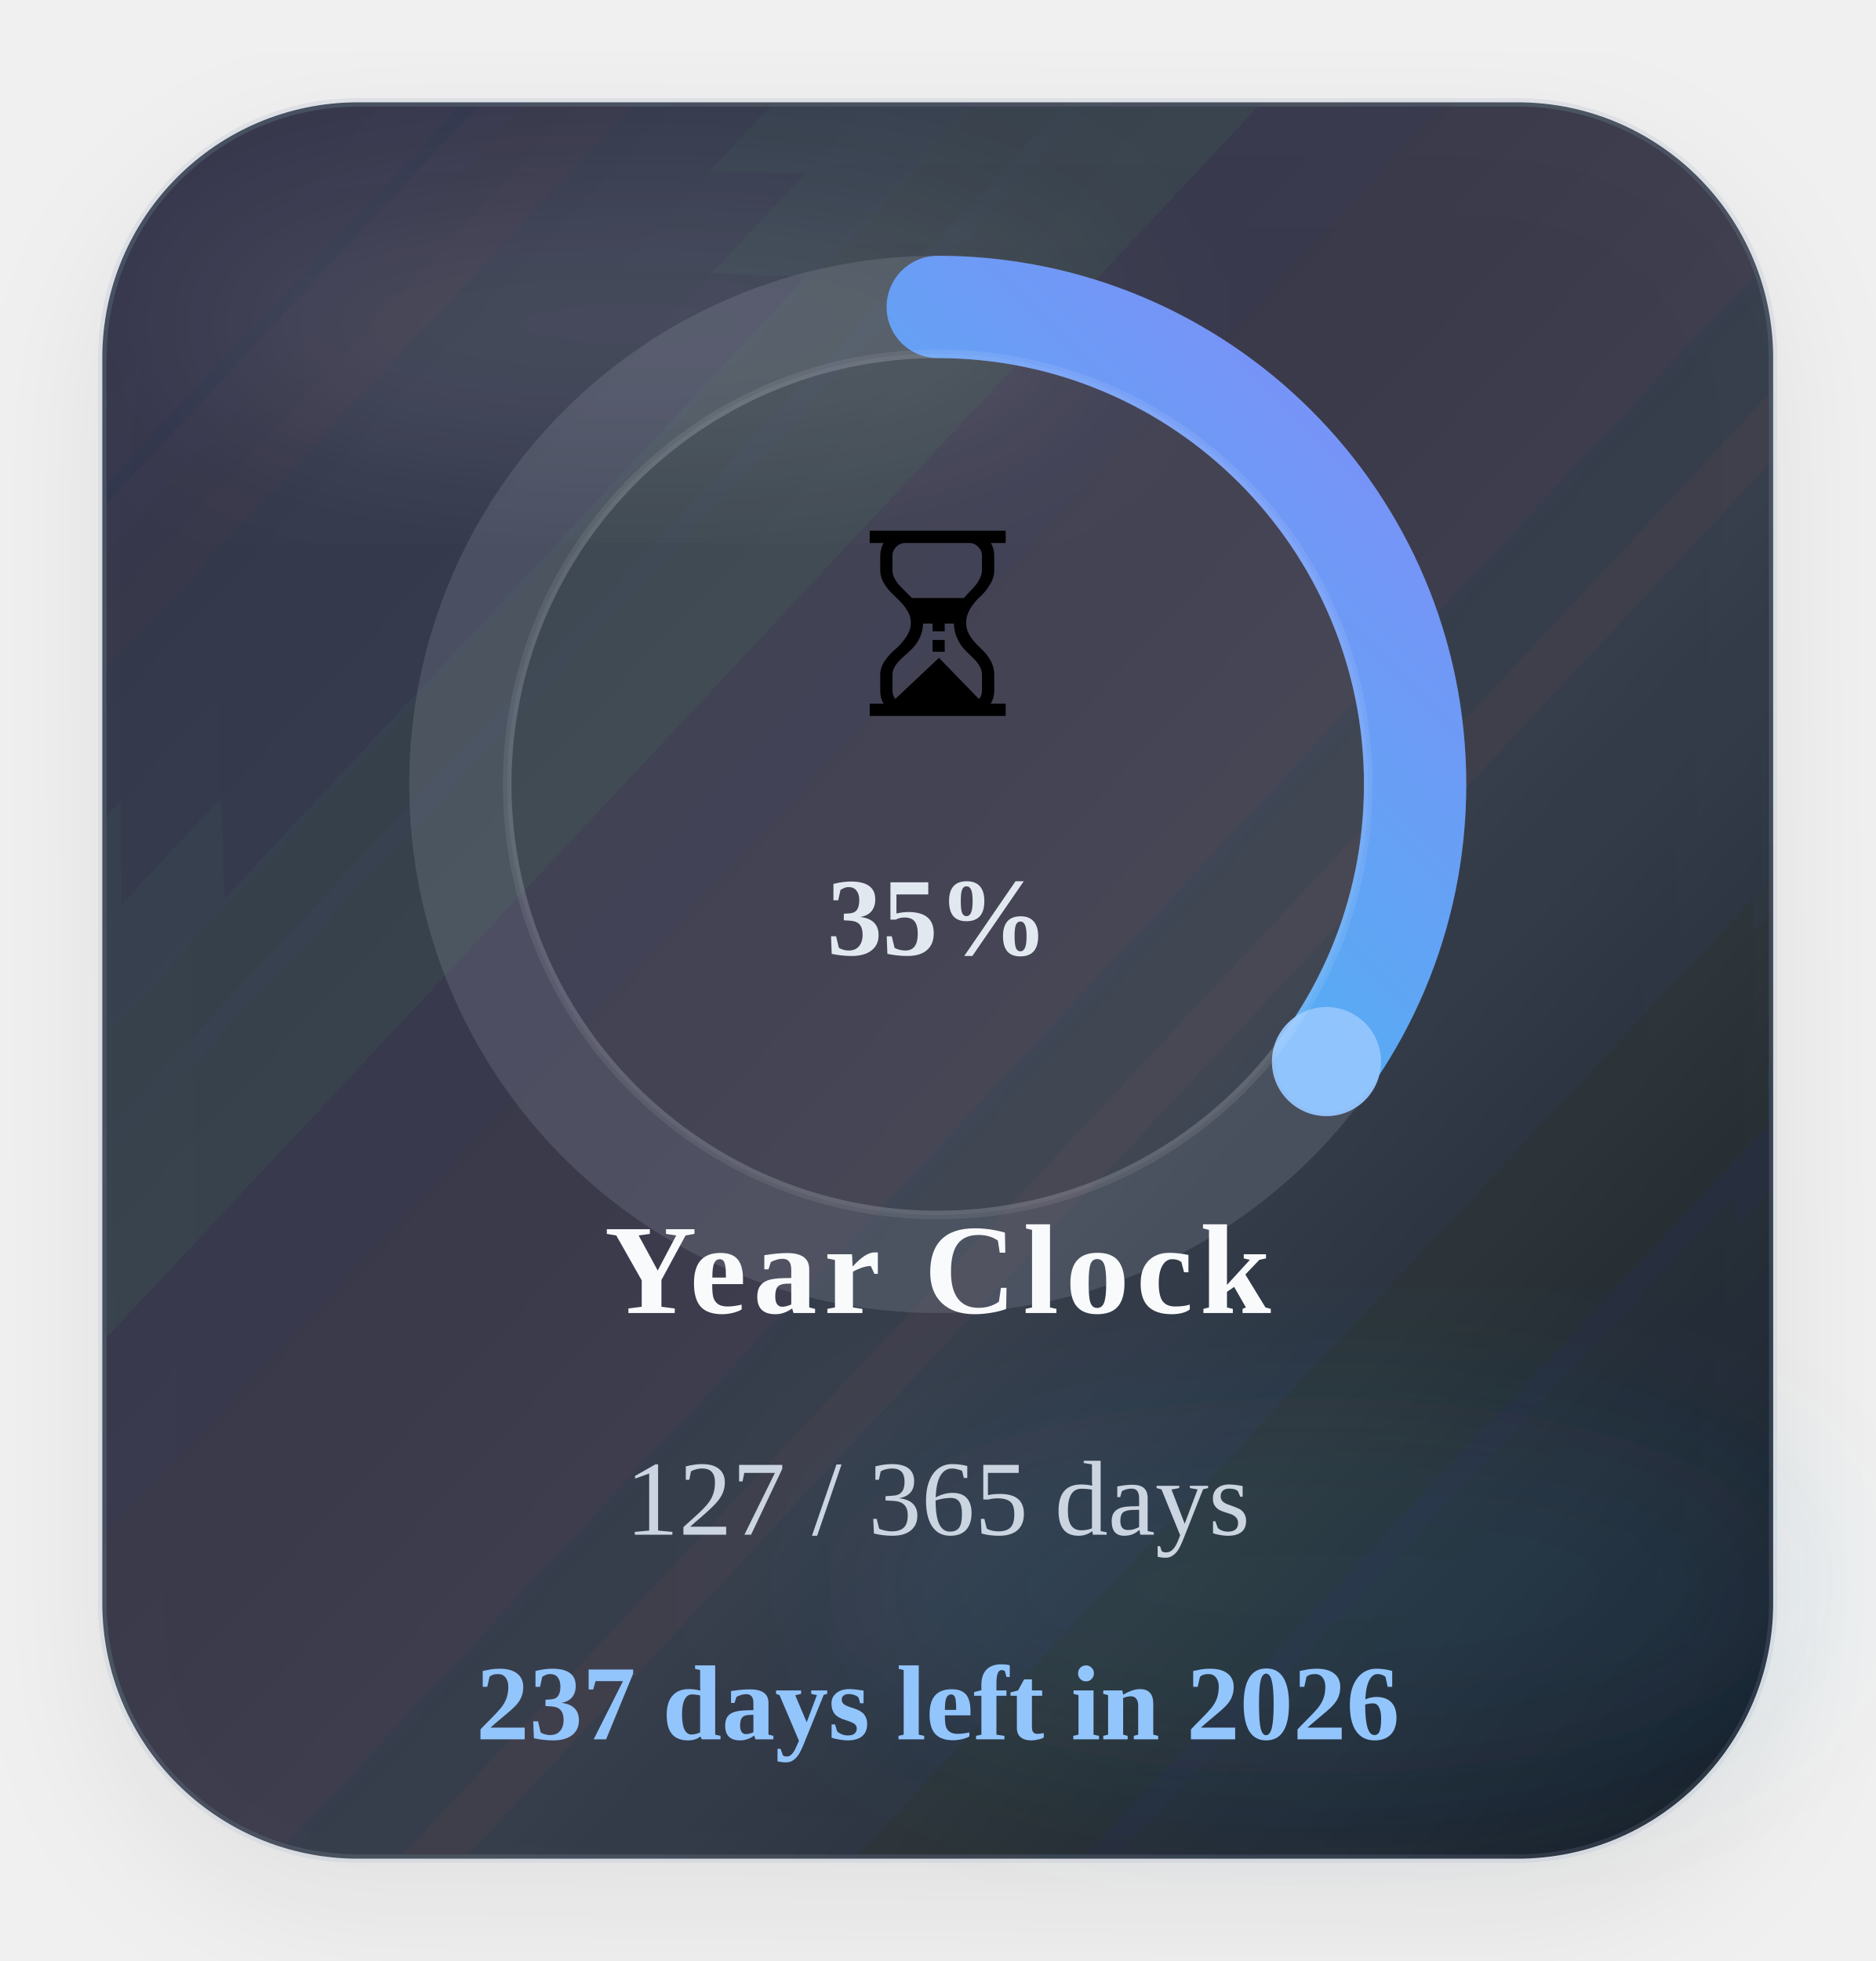
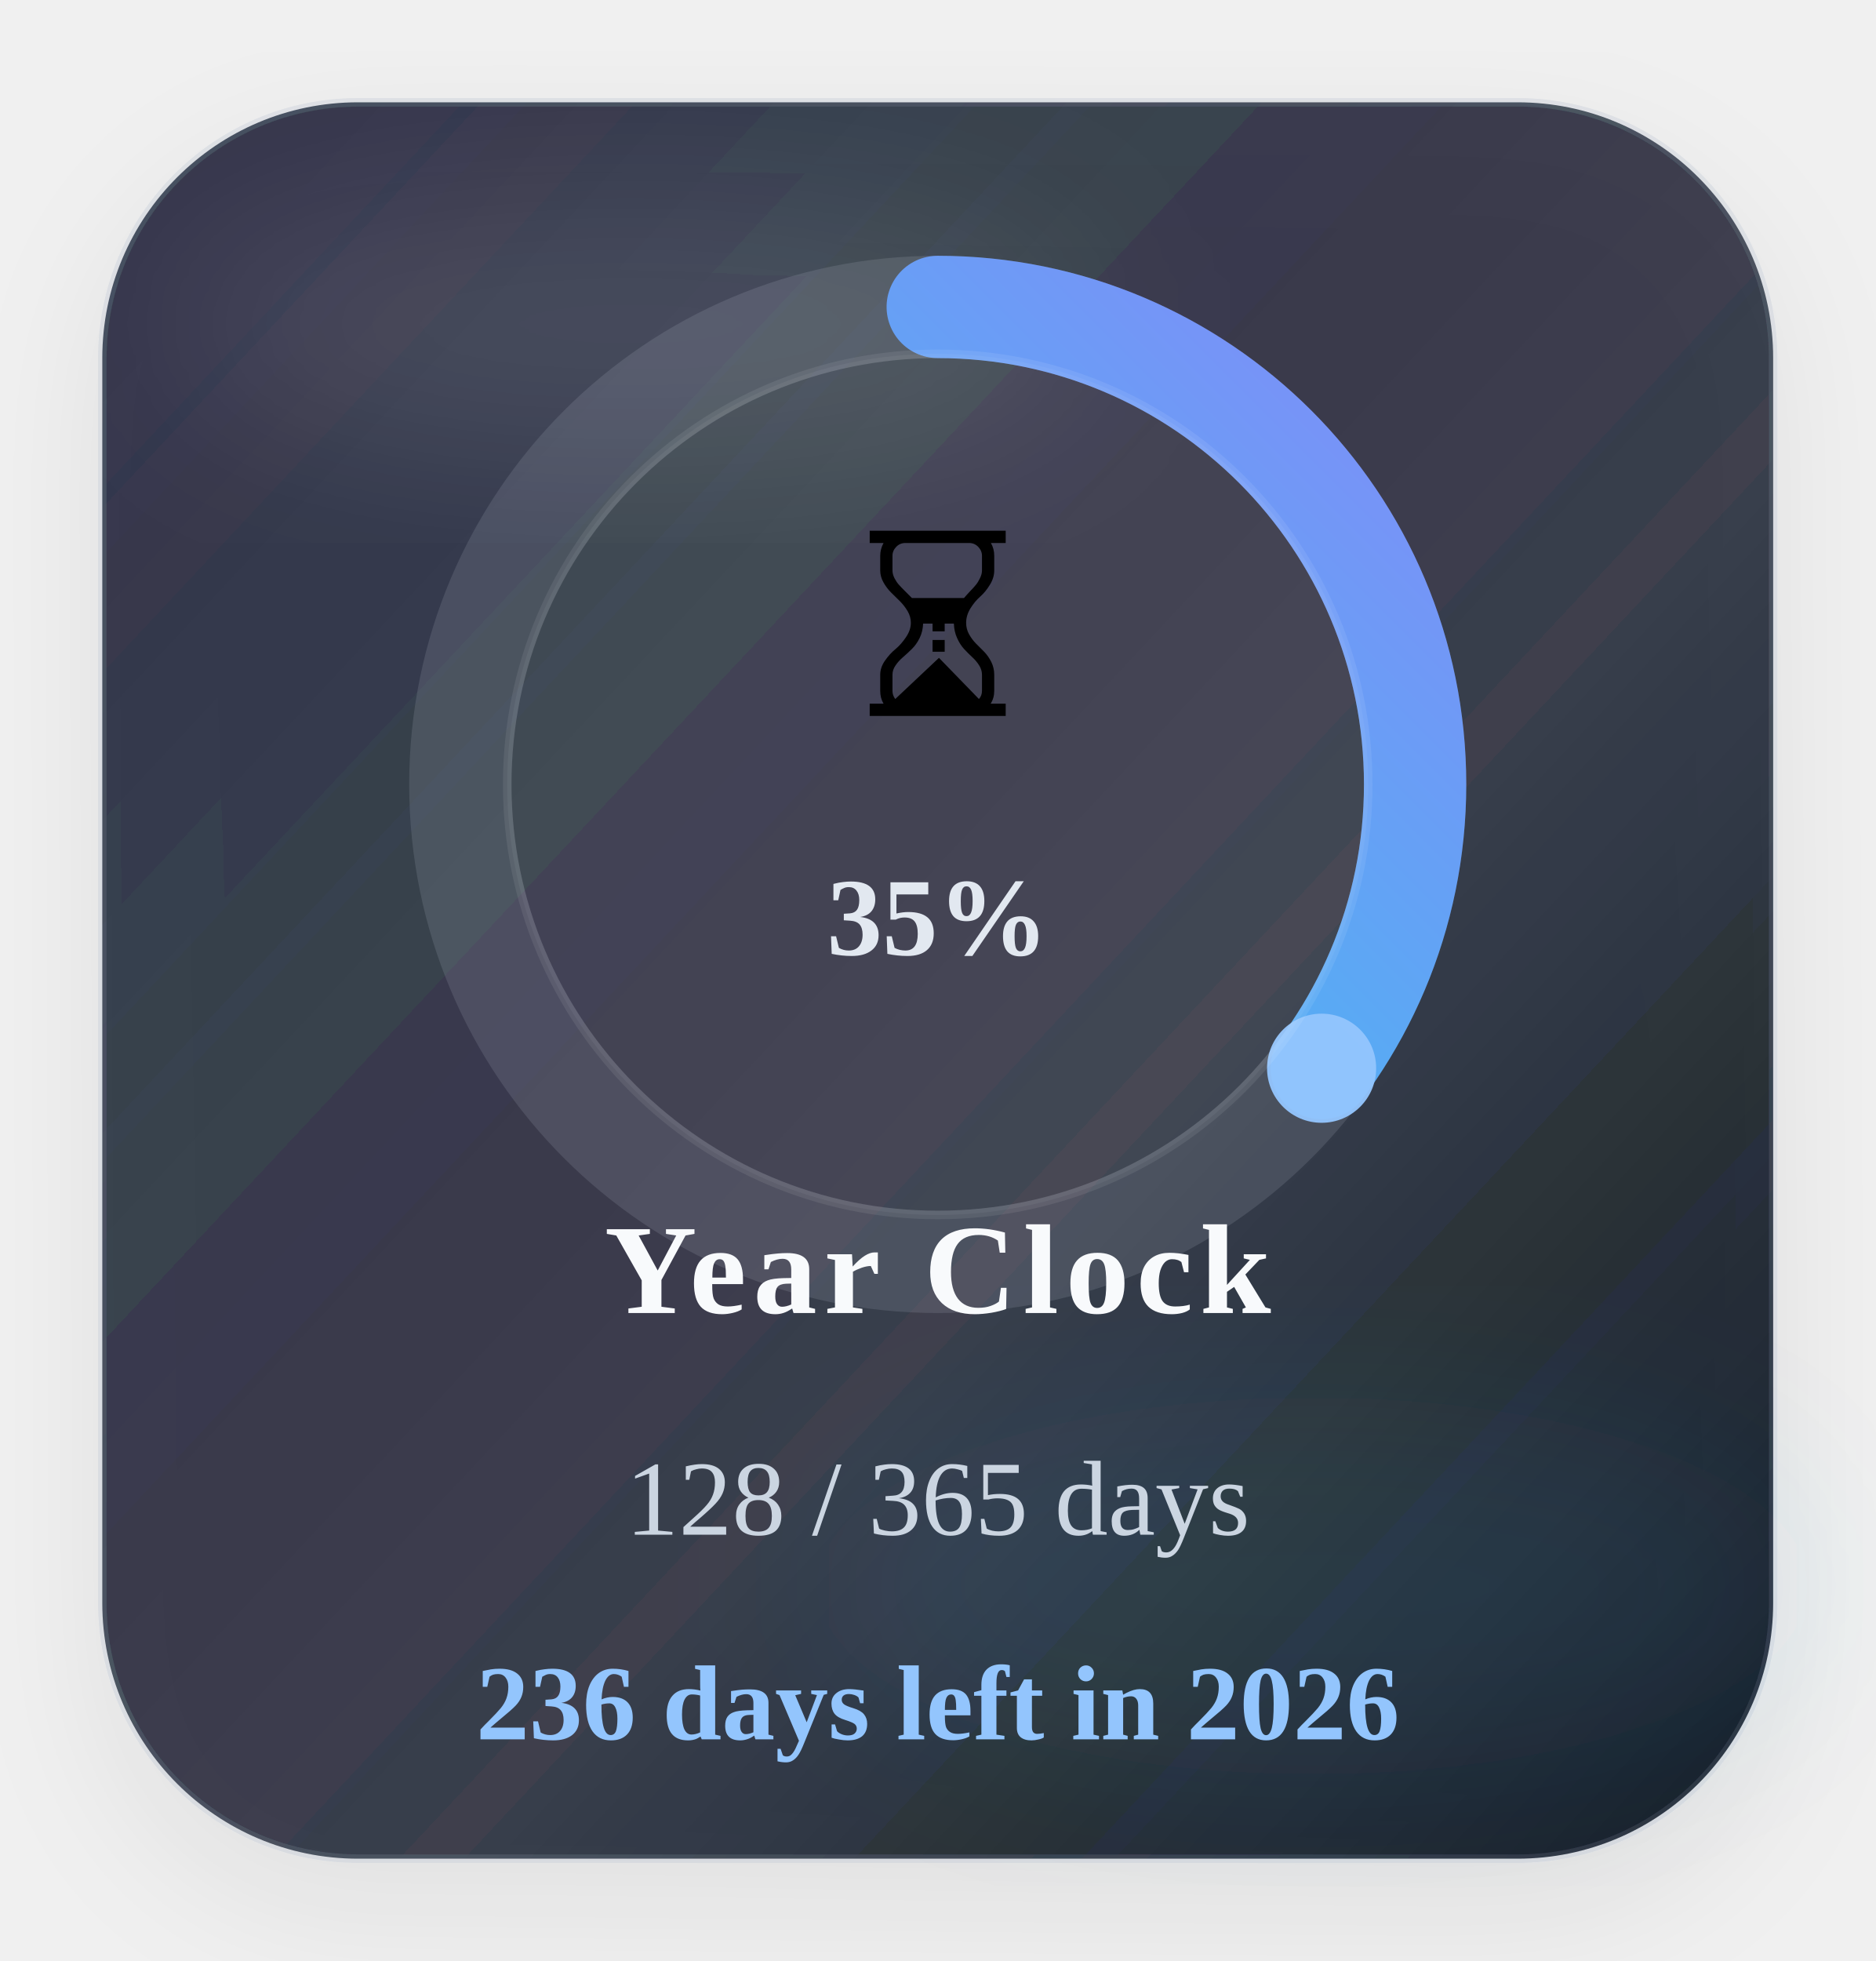
<svg xmlns="http://www.w3.org/2000/svg" width="220" height="230" viewBox="0 0 220 230" role="img" aria-label="Time progress for 2026">
  <defs>
    <linearGradient id="timeGradient" x1="0%" y1="0%" x2="100%" y2="100%">
      <stop offset="0%" stop-color="#22d3ee" />
      <stop offset="100%" stop-color="#818cf8" />
    </linearGradient>
    <linearGradient id="timeCard" x1="0%" y1="0%" x2="100%" y2="100%">
      <stop offset="0%" stop-color="#1c2537" stop-opacity="0.88" />
      <stop offset="60%" stop-color="#111827" stop-opacity="0.8" />
      <stop offset="100%" stop-color="#0b1220" stop-opacity="0.96" />
    </linearGradient>
    <filter id="timeShadow" x="-25%" y="-25%" width="150%" height="150%">
      <feDropShadow dx="0" dy="6" stdDeviation="8" flood-color="#020617" flood-opacity="0.08" />
    </filter>
    <filter id="timeBlur" x="-30%" y="-30%" width="160%" height="160%">
      <feGaussianBlur stdDeviation="10" />
    </filter>
  </defs>
  <rect x="12" y="12" width="196" height="206" rx="30" fill="url(#timeCard)" stroke="#94a3b8" stroke-opacity="0.18" filter="url(#timeShadow)" />
  <ellipse cx="74" cy="38" rx="54" ry="16" fill="#ffffff" fill-opacity="0.09" filter="url(#timeBlur)" />
  <ellipse cx="154" cy="186" rx="58" ry="22" fill="#38bdf8" fill-opacity="0.08" filter="url(#timeBlur)" />
  <circle class="ring-track" cx="110" cy="92" r="56" fill="none" stroke="#cbd5e1" stroke-opacity="0.14" stroke-width="12" />
-   <circle class="progress-ring" cx="110" cy="92" r="56" fill="none" stroke="url(#timeGradient)" stroke-width="12" stroke-linecap="round" stroke-dasharray="351.86" stroke-dashoffset="229.21" data-target-offset="229.21" data-ring-length="351.86" transform="rotate(-90 110 92)" />
-   <circle class="progress-endcap" cx="155.60" cy="124.51" r="6.4" fill="#93c5fd" fill-opacity="0.96" data-center-x="110" data-center-y="92" data-radius="56" data-target-angle="35.4869" />
+   <circle class="progress-ring" cx="110" cy="92" r="56" fill="none" stroke="url(#timeGradient)" stroke-width="12" stroke-linecap="round" stroke-dasharray="351.86" stroke-dashoffset="228.25" data-target-offset="228.25" data-ring-length="351.86" transform="rotate(-90 110 92)" />
+   <circle class="progress-endcap" cx="155.03" cy="125.29" r="6.4" fill="#93c5fd" fill-opacity="0.96" data-center-x="110" data-center-y="92" data-radius="56" data-target-angle="36.4732" />
  <circle class="ring-core" cx="110" cy="92" r="50.5" fill="#ffffff" fill-opacity="0.05" stroke="#ffffff" stroke-opacity="0.08" />
  <text class="progress-emoji" x="110" y="84" text-anchor="middle" font-size="30">⏳</text>
  <text class="progress-percent" x="110" y="112" text-anchor="middle" font-size="13" font-weight="700" fill="#e2e8f0">35%</text>
  <text class="progress-label" x="110" y="154" text-anchor="middle" font-size="15" font-weight="700" letter-spacing="0.8" fill="#f8fafc">Year Clock</text>
-   <text class="progress-value" x="110" y="180" text-anchor="middle" font-size="12.5" fill="#cbd5e1">127 / 365 days</text>
-   <text class="progress-status" data-status-state="remaining" x="110" y="204" text-anchor="middle" font-size="12.5" font-weight="700" fill="#93c5fd">237 days left in 2026</text>
+   <text class="progress-value" x="110" y="180" text-anchor="middle" font-size="12.5" fill="#cbd5e1">128 / 365 days</text>
+   <text class="progress-status" data-status-state="remaining" x="110" y="204" text-anchor="middle" font-size="12.5" font-weight="700" fill="#93c5fd">236 days left in 2026</text>
</svg>
